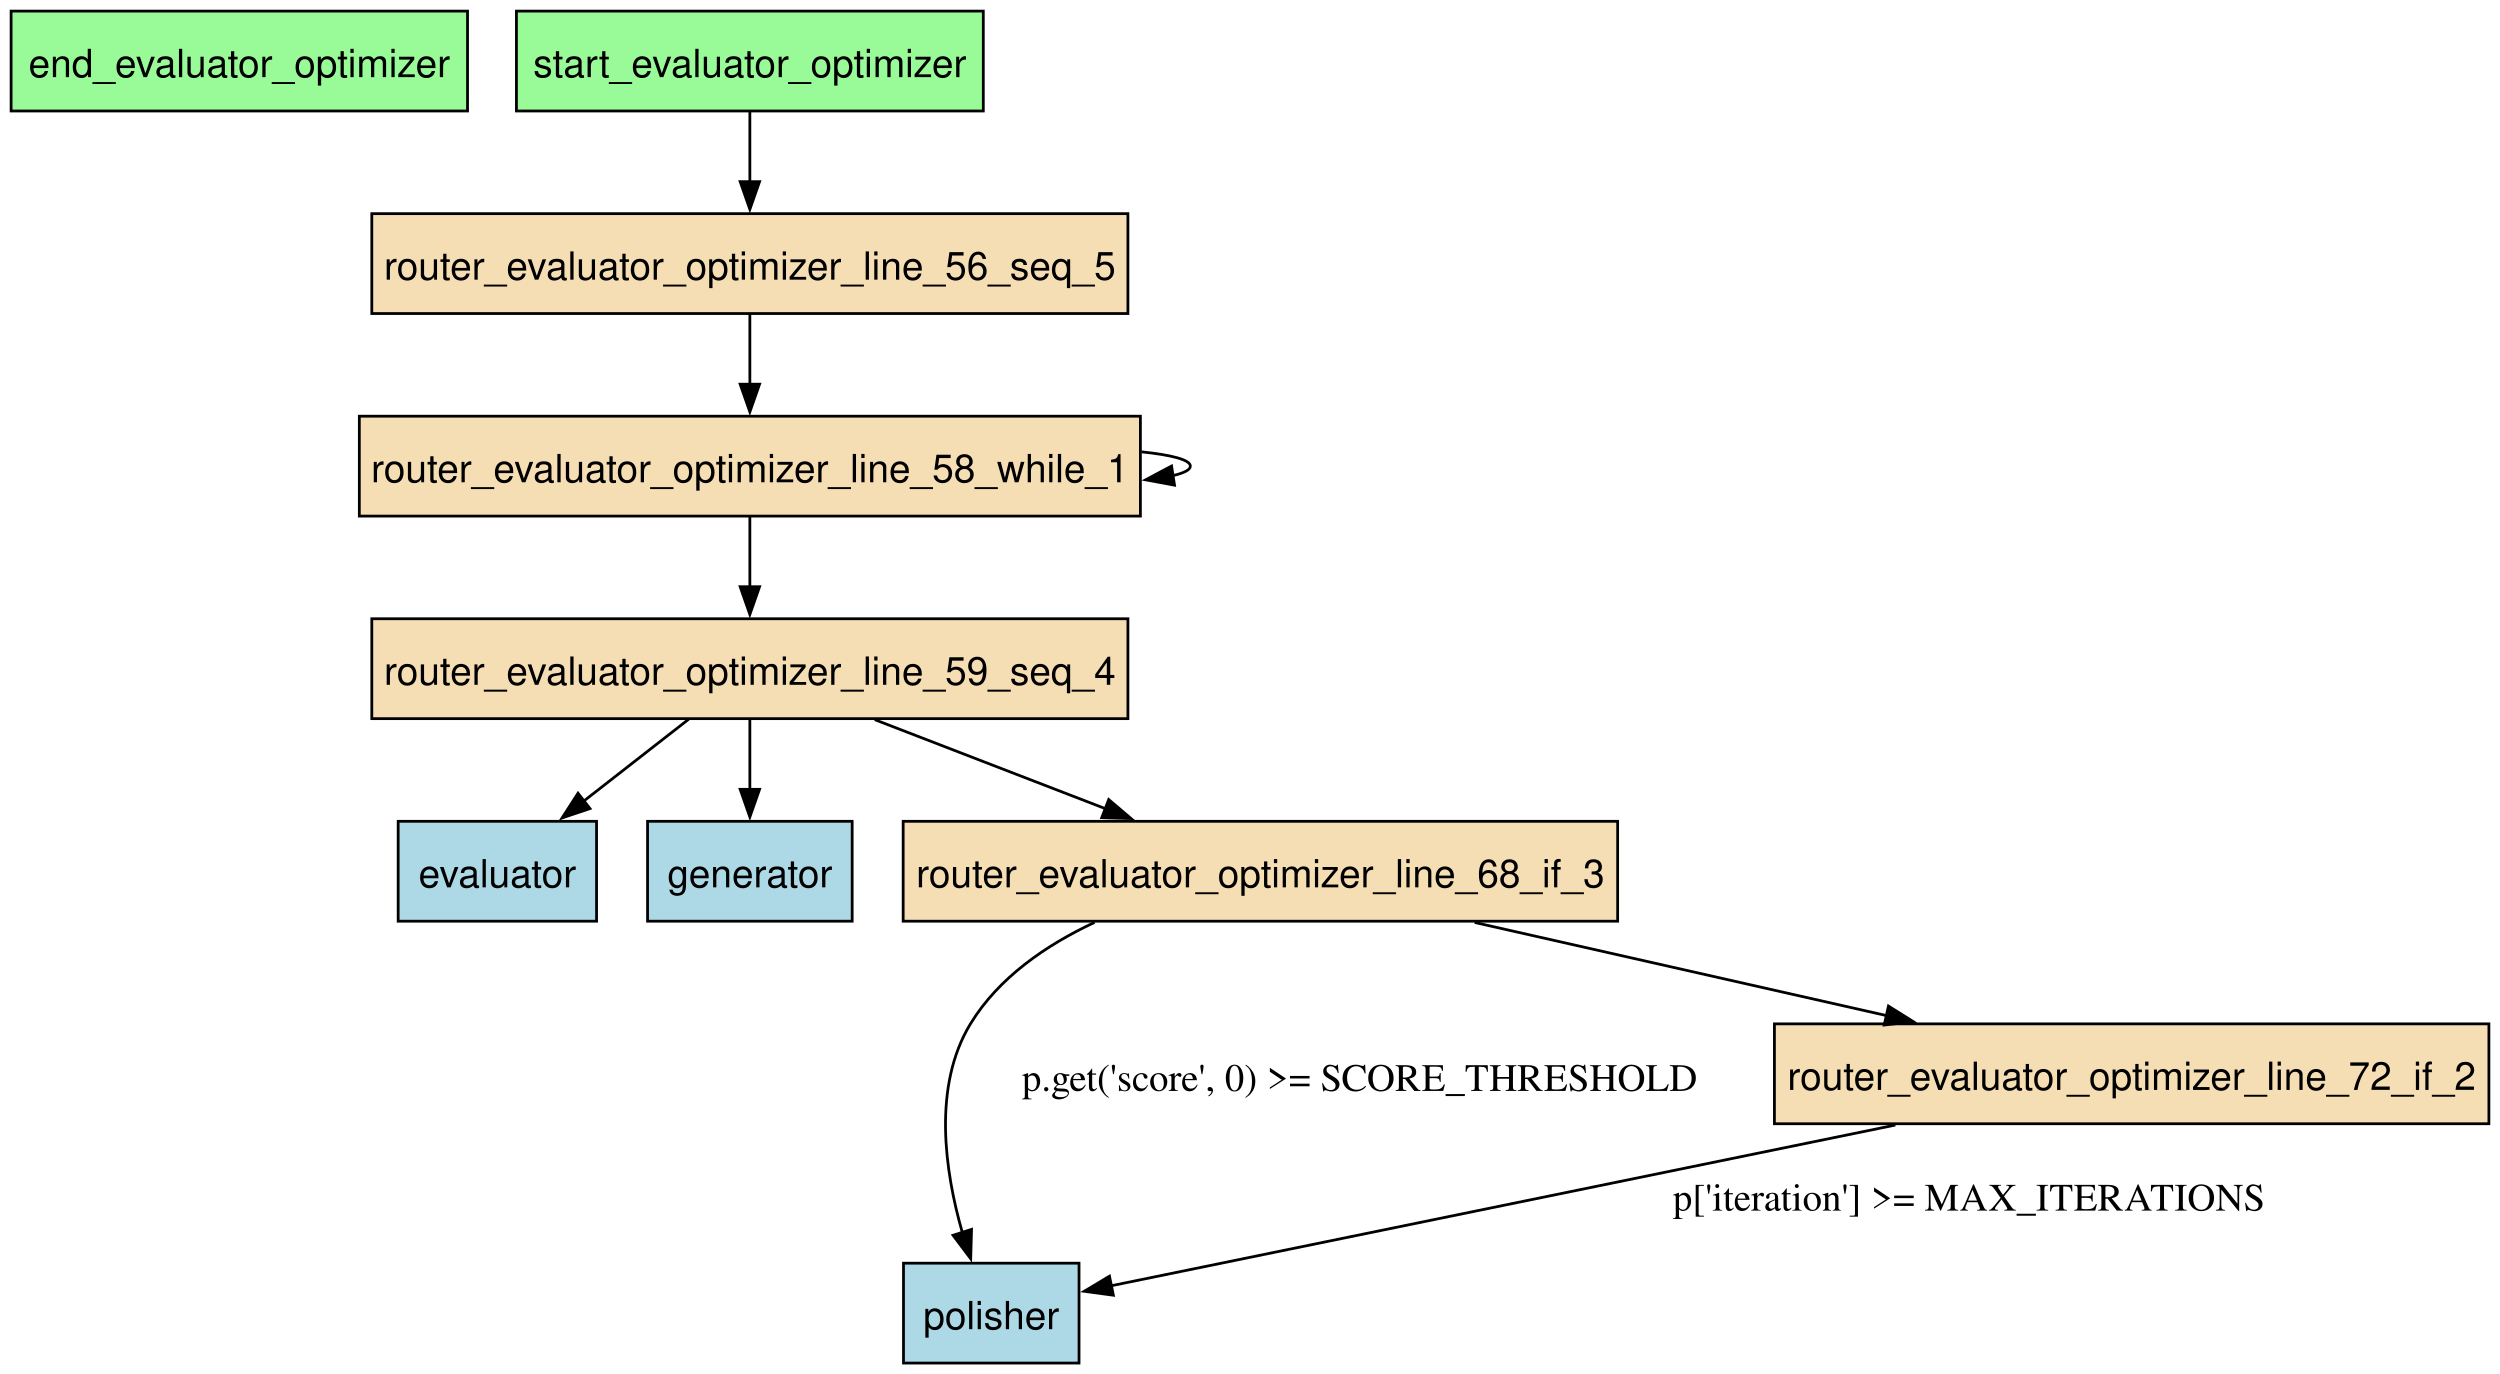
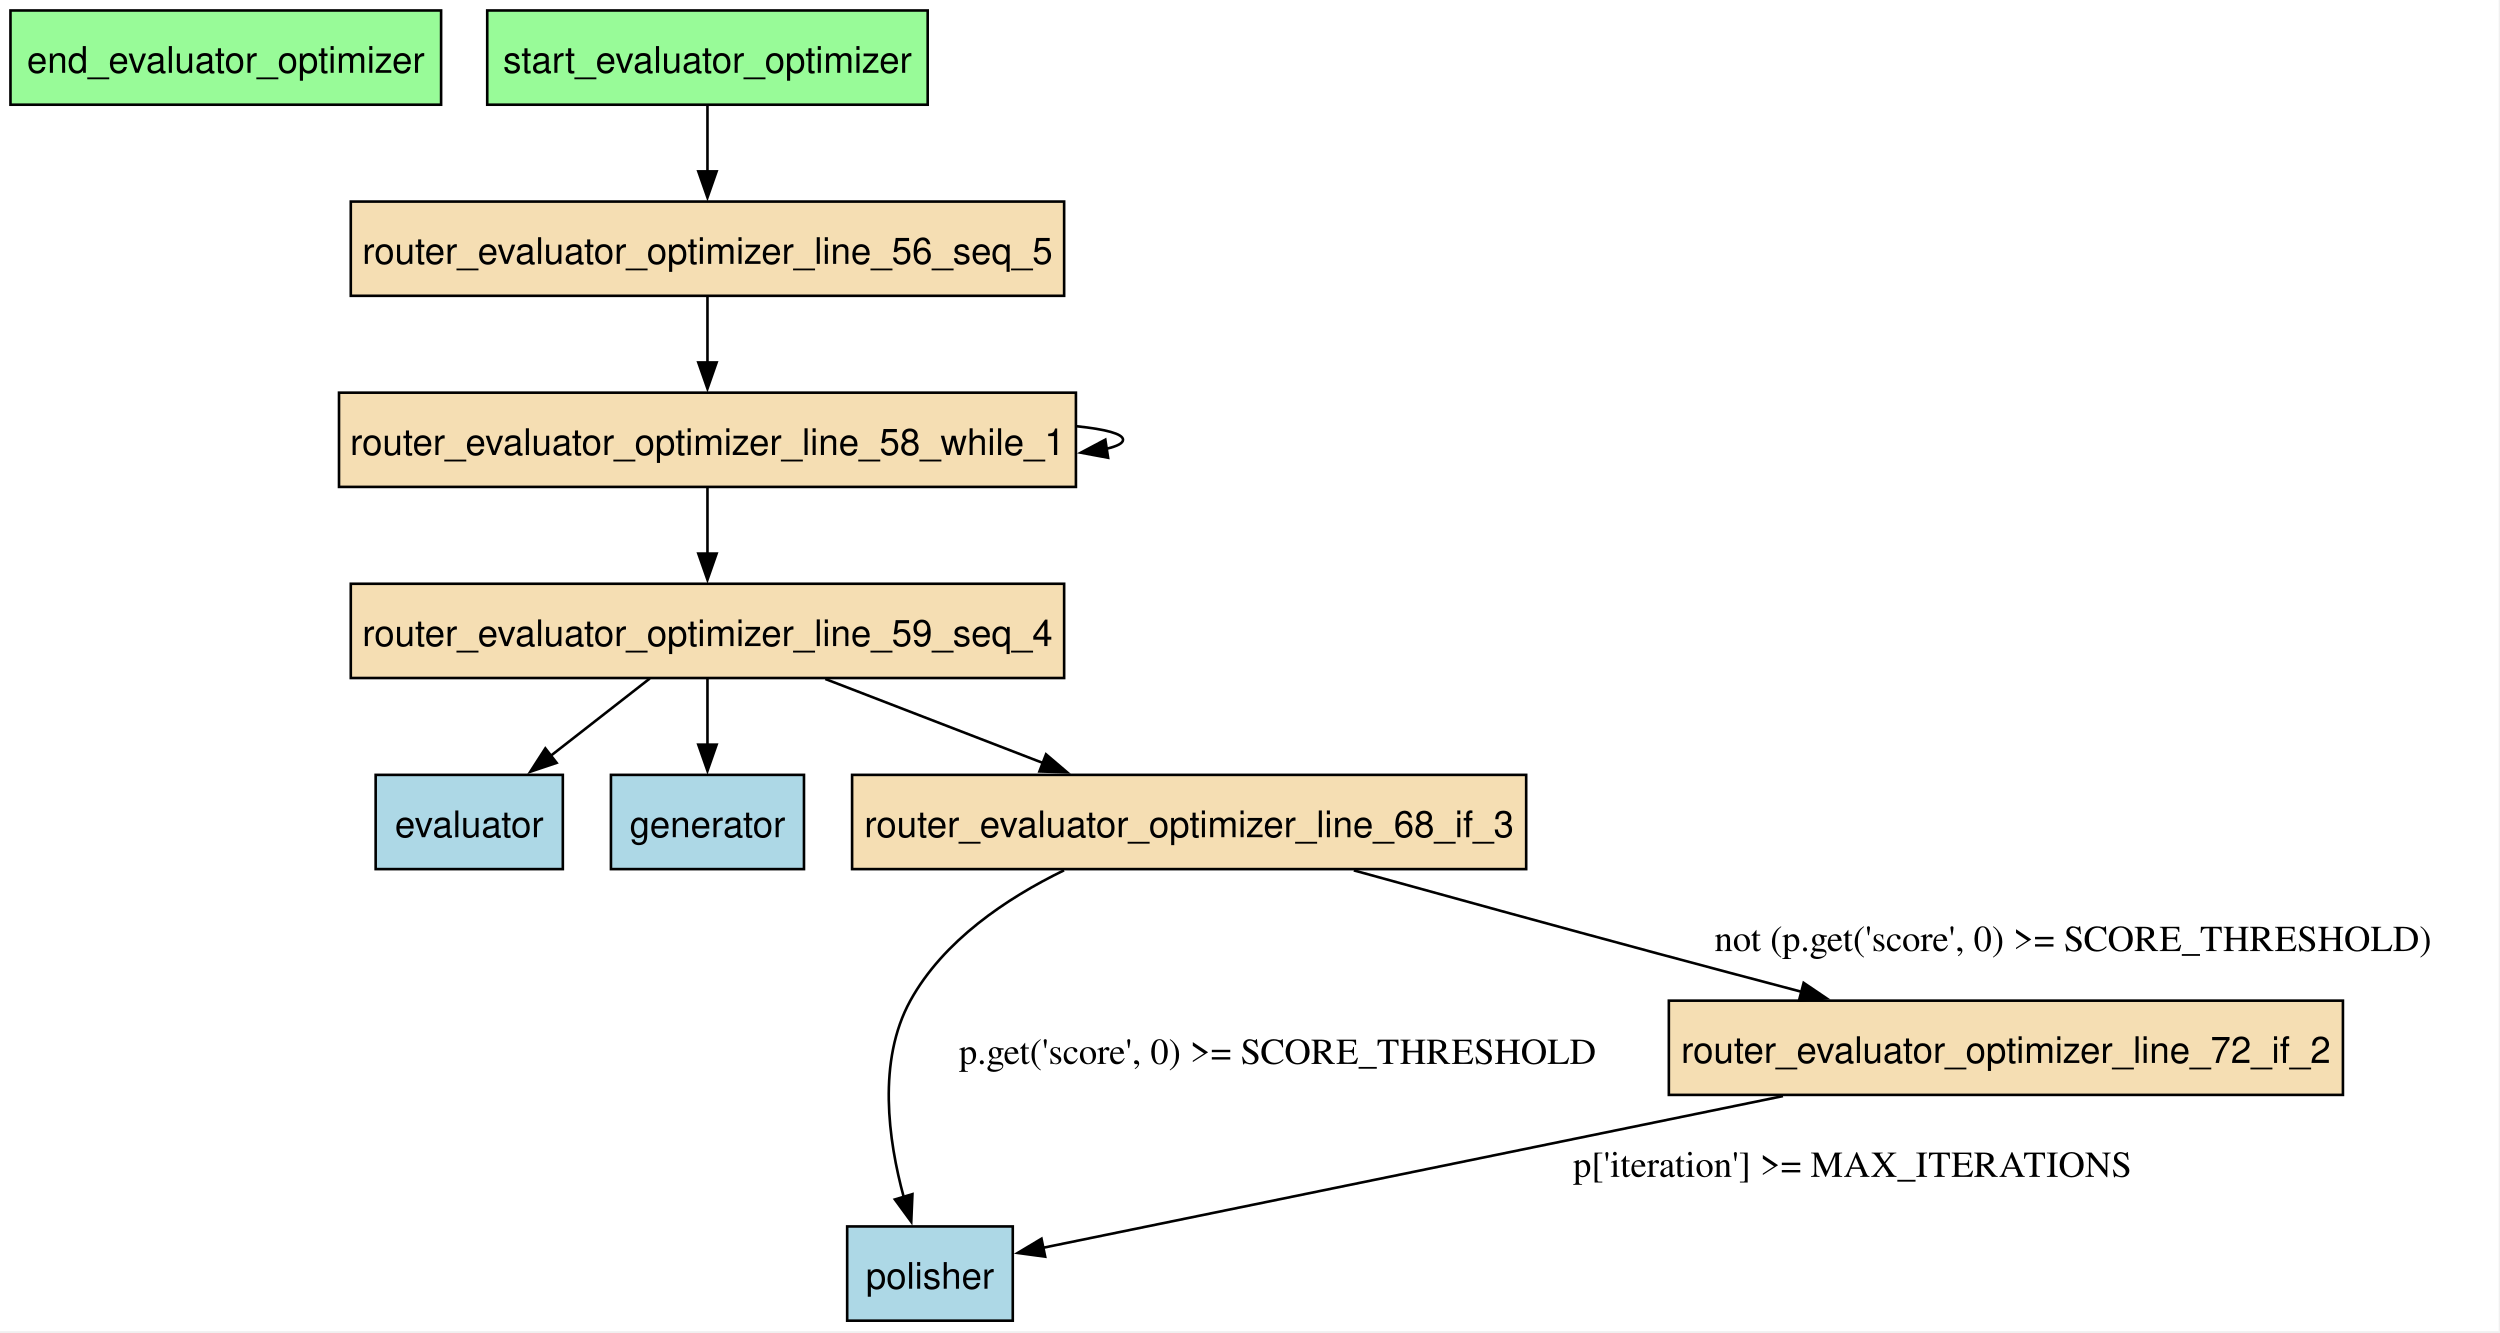
- <svg xmlns="http://www.w3.org/2000/svg" width="901pt" height="495pt" viewBox="0.00 0.00 901.00 495.00">
-   <g id="graph0" class="graph" transform="scale(1 1) rotate(0) translate(4 491.25)">
-     <polygon fill="white" stroke="none" points="-4,4 -4,-491.25 897,-491.25 897,4 -4,4" />
+ <svg xmlns="http://www.w3.org/2000/svg" width="955pt" height="509pt" viewBox="0.00 0.00 955.00 509.00">
+   <g id="graph0" class="graph" transform="scale(1 1) rotate(0) translate(4 504.5)">
+     <polygon fill="white" stroke="none" points="-4,4 -4,-504.5 950.5,-504.5 950.5,4 -4,4" />
    <g id="node1" class="node">
-       <polygon fill="palegreen" stroke="black" points="164.5,-487.25 0,-487.25 0,-451.25 164.5,-451.25 164.5,-487.25" />
-       <text xml:space="preserve" text-anchor="middle" x="82.25" y="-463.45" font-family="Helvetica,sans-Serif" font-size="14.00">end_evaluator_optimizer</text>
+       <polygon fill="palegreen" stroke="black" points="164.5,-500.5 0,-500.5 0,-464.5 164.5,-464.5 164.5,-500.5" />
+       <text xml:space="preserve" text-anchor="middle" x="82.25" y="-476.7" font-family="Helvetica,sans-Serif" font-size="14.00">end_evaluator_optimizer</text>
    </g>
    <g id="node2" class="node">
-       <polygon fill="lightblue" stroke="black" points="211,-195.25 139.5,-195.25 139.5,-159.25 211,-159.25 211,-195.25" />
-       <text xml:space="preserve" text-anchor="middle" x="175.25" y="-171.45" font-family="Helvetica,sans-Serif" font-size="14.00">evaluator</text>
+       <polygon fill="lightblue" stroke="black" points="211,-208.5 139.5,-208.5 139.5,-172.5 211,-172.5 211,-208.5" />
+       <text xml:space="preserve" text-anchor="middle" x="175.25" y="-184.7" font-family="Helvetica,sans-Serif" font-size="14.00">evaluator</text>
    </g>
    <g id="node3" class="node">
-       <polygon fill="lightblue" stroke="black" points="303.12,-195.25 229.38,-195.25 229.38,-159.25 303.12,-159.25 303.12,-195.25" />
-       <text xml:space="preserve" text-anchor="middle" x="266.25" y="-171.45" font-family="Helvetica,sans-Serif" font-size="14.00">generator</text>
+       <polygon fill="lightblue" stroke="black" points="303.12,-208.5 229.38,-208.5 229.38,-172.5 303.12,-172.5 303.12,-208.5" />
+       <text xml:space="preserve" text-anchor="middle" x="266.25" y="-184.7" font-family="Helvetica,sans-Serif" font-size="14.00">generator</text>
    </g>
    <g id="node4" class="node">
-       <polygon fill="lightblue" stroke="black" points="384.88,-36 321.62,-36 321.62,0 384.88,0 384.88,-36" />
-       <text xml:space="preserve" text-anchor="middle" x="353.25" y="-12.2" font-family="Helvetica,sans-Serif" font-size="14.00">polisher</text>
+       <polygon fill="lightblue" stroke="black" points="382.88,-36 319.62,-36 319.62,0 382.88,0 382.88,-36" />
+       <text xml:space="preserve" text-anchor="middle" x="351.25" y="-12.2" font-family="Helvetica,sans-Serif" font-size="14.00">polisher</text>
    </g>
    <g id="node5" class="node">
-       <polygon fill="wheat" stroke="black" points="402.5,-414.25 130,-414.25 130,-378.25 402.5,-378.25 402.5,-414.25" />
-       <text xml:space="preserve" text-anchor="middle" x="266.25" y="-390.45" font-family="Helvetica,sans-Serif" font-size="14.00">router_evaluator_optimizer_line_56_seq_5</text>
+       <polygon fill="wheat" stroke="black" points="402.5,-427.5 130,-427.5 130,-391.5 402.5,-391.5 402.5,-427.5" />
+       <text xml:space="preserve" text-anchor="middle" x="266.25" y="-403.7" font-family="Helvetica,sans-Serif" font-size="14.00">router_evaluator_optimizer_line_56_seq_5</text>
    </g>
    <g id="node6" class="node">
-       <polygon fill="wheat" stroke="black" points="407,-341.25 125.5,-341.25 125.5,-305.25 407,-305.25 407,-341.25" />
-       <text xml:space="preserve" text-anchor="middle" x="266.25" y="-317.45" font-family="Helvetica,sans-Serif" font-size="14.00">router_evaluator_optimizer_line_58_while_1</text>
+       <polygon fill="wheat" stroke="black" points="407,-354.5 125.5,-354.5 125.5,-318.5 407,-318.5 407,-354.5" />
+       <text xml:space="preserve" text-anchor="middle" x="266.25" y="-330.7" font-family="Helvetica,sans-Serif" font-size="14.00">router_evaluator_optimizer_line_58_while_1</text>
    </g>
    <g id="edge10" class="edge">
-       <path fill="none" stroke="black" d="M266.25,-378.06C266.25,-370.48 266.25,-361.35 266.25,-352.79" />
-       <polygon fill="black" stroke="black" points="269.75,-352.79 266.25,-342.79 262.75,-352.79 269.75,-352.79" />
+       <path fill="none" stroke="black" d="M266.25,-391.31C266.25,-383.73 266.25,-374.6 266.25,-366.04" />
+       <polygon fill="black" stroke="black" points="269.75,-366.04 266.25,-356.04 262.75,-366.04 269.75,-366.04" />
    </g>
    <g id="edge9" class="edge">
-       <path fill="none" stroke="black" d="M407.38,-328.41C418.28,-327.27 425,-325.55 425,-323.25 425,-321.92 422.75,-320.79 418.75,-319.84" />
-       <polygon fill="black" stroke="black" points="419.3,-316.39 408.88,-318.32 418.23,-323.3 419.3,-316.39" />
+       <path fill="none" stroke="black" d="M407.38,-341.66C418.28,-340.52 425,-338.8 425,-336.5 425,-335.17 422.75,-334.04 418.75,-333.09" />
+       <polygon fill="black" stroke="black" points="419.3,-329.64 408.88,-331.57 418.23,-336.55 419.3,-329.64" />
    </g>
    <g id="node7" class="node">
-       <polygon fill="wheat" stroke="black" points="402.5,-268.25 130,-268.25 130,-232.25 402.5,-232.25 402.5,-268.25" />
-       <text xml:space="preserve" text-anchor="middle" x="266.25" y="-244.45" font-family="Helvetica,sans-Serif" font-size="14.00">router_evaluator_optimizer_line_59_seq_4</text>
+       <polygon fill="wheat" stroke="black" points="402.5,-281.5 130,-281.5 130,-245.5 402.5,-245.5 402.5,-281.5" />
+       <text xml:space="preserve" text-anchor="middle" x="266.25" y="-257.7" font-family="Helvetica,sans-Serif" font-size="14.00">router_evaluator_optimizer_line_59_seq_4</text>
    </g>
    <g id="edge8" class="edge">
-       <path fill="none" stroke="black" d="M266.25,-305.06C266.25,-297.48 266.25,-288.35 266.25,-279.79" />
-       <polygon fill="black" stroke="black" points="269.75,-279.79 266.25,-269.79 262.75,-279.79 269.75,-279.79" />
+       <path fill="none" stroke="black" d="M266.25,-318.31C266.25,-310.73 266.25,-301.6 266.25,-293.04" />
+       <polygon fill="black" stroke="black" points="269.75,-293.04 266.25,-283.04 262.75,-293.04 269.75,-293.04" />
    </g>
    <g id="edge6" class="edge">
-       <path fill="none" stroke="black" d="M244.22,-232.06C232.79,-223.15 218.64,-212.11 206.14,-202.35" />
-       <polygon fill="black" stroke="black" points="208.62,-199.85 198.58,-196.46 204.32,-205.37 208.62,-199.85" />
+       <path fill="none" stroke="black" d="M244.22,-245.31C232.79,-236.4 218.64,-225.36 206.14,-215.6" />
+       <polygon fill="black" stroke="black" points="208.62,-213.1 198.58,-209.71 204.32,-218.62 208.62,-213.1" />
    </g>
    <g id="edge5" class="edge">
-       <path fill="none" stroke="black" d="M266.25,-232.06C266.25,-224.48 266.25,-215.35 266.25,-206.79" />
-       <polygon fill="black" stroke="black" points="269.75,-206.79 266.25,-196.79 262.75,-206.79 269.75,-206.79" />
+       <path fill="none" stroke="black" d="M266.25,-245.31C266.25,-237.73 266.25,-228.6 266.25,-220.04" />
+       <polygon fill="black" stroke="black" points="269.75,-220.04 266.25,-210.04 262.75,-220.04 269.75,-220.04" />
    </g>
    <g id="node8" class="node">
-       <polygon fill="wheat" stroke="black" points="579,-195.25 321.5,-195.25 321.5,-159.25 579,-159.25 579,-195.25" />
-       <text xml:space="preserve" text-anchor="middle" x="450.25" y="-171.45" font-family="Helvetica,sans-Serif" font-size="14.00">router_evaluator_optimizer_line_68_if_3</text>
+       <polygon fill="wheat" stroke="black" points="579,-208.5 321.5,-208.5 321.5,-172.5 579,-172.5 579,-208.5" />
+       <text xml:space="preserve" text-anchor="middle" x="450.25" y="-184.7" font-family="Helvetica,sans-Serif" font-size="14.00">router_evaluator_optimizer_line_68_if_3</text>
    </g>
    <g id="edge7" class="edge">
-       <path fill="none" stroke="black" d="M311.26,-231.88C336.32,-222.21 367.74,-210.09 394.36,-199.81" />
-       <polygon fill="black" stroke="black" points="395.58,-203.1 403.65,-196.23 393.06,-196.56 395.58,-203.1" />
+       <path fill="none" stroke="black" d="M311.26,-245.13C336.32,-235.46 367.74,-223.34 394.36,-213.06" />
+       <polygon fill="black" stroke="black" points="395.58,-216.35 403.65,-209.48 393.06,-209.81 395.58,-216.35" />
    </g>
    <g id="edge4" class="edge">
-       <path fill="none" stroke="black" d="M390.49,-158.83C373.01,-150.65 355.89,-138.91 345.75,-122.25 332.04,-99.74 336.5,-69.14 342.81,-47.1" />
-       <polygon fill="black" stroke="black" points="346.14,-48.18 345.84,-37.59 339.47,-46.06 346.14,-48.18" />
-       <text xml:space="preserve" text-anchor="middle" x="486" y="-98.08" font-family="Times,serif" font-size="14.00">p.get('score', 0) &gt;= SCORE_THRESHOLD</text>
+       <path fill="none" stroke="black" d="M402.46,-172.05C380.41,-161.31 356.36,-145.13 343.75,-122.25 331.1,-99.3 335.29,-69 341.24,-47.17" />
+       <polygon fill="black" stroke="black" points="344.55,-48.34 344.1,-37.76 337.85,-46.31 344.55,-48.34" />
+       <text xml:space="preserve" text-anchor="middle" x="484" y="-98.08" font-family="Times,serif" font-size="14.00">p.get('score', 0) &gt;= SCORE_THRESHOLD</text>
    </g>
    <g id="node9" class="node">
-       <polygon fill="wheat" stroke="black" points="893,-122.25 635.5,-122.25 635.5,-86.25 893,-86.25 893,-122.25" />
-       <text xml:space="preserve" text-anchor="middle" x="764.25" y="-98.45" font-family="Helvetica,sans-Serif" font-size="14.00">router_evaluator_optimizer_line_72_if_2</text>
+       <polygon fill="wheat" stroke="black" points="891,-122.25 633.5,-122.25 633.5,-86.25 891,-86.25 891,-122.25" />
+       <text xml:space="preserve" text-anchor="middle" x="762.25" y="-98.45" font-family="Helvetica,sans-Serif" font-size="14.00">router_evaluator_optimizer_line_72_if_2</text>
    </g>
    <g id="edge3" class="edge">
-       <path fill="none" stroke="black" d="M527.47,-158.79C572.43,-148.62 629.3,-135.76 676.03,-125.2" />
-       <polygon fill="black" stroke="black" points="676.6,-128.66 685.58,-123.04 675.06,-121.83 676.6,-128.66" />
+       <path fill="none" stroke="black" d="M513.16,-172.01C547.45,-162.52 590.66,-150.64 629.25,-140.25 647.01,-135.47 666.12,-130.4 684.16,-125.64" />
+       <polygon fill="black" stroke="black" points="684.99,-129.05 693.77,-123.12 683.21,-122.28 684.99,-129.05" />
+       <text xml:space="preserve" text-anchor="middle" x="787.88" y="-141.2" font-family="Times,serif" font-size="14.00">not (p.get('score', 0) &gt;= SCORE_THRESHOLD)</text>
    </g>
    <g id="edge2" class="edge">
-       <path fill="none" stroke="black" d="M679.09,-85.79C592.85,-68.12 462.95,-41.49 396.21,-27.81" />
-       <polygon fill="black" stroke="black" points="397.26,-24.45 386.76,-25.87 395.85,-31.31 397.26,-24.45" />
-       <text xml:space="preserve" text-anchor="middle" x="705.61" y="-54.95" font-family="Times,serif" font-size="14.00">p['iteration'] &gt;= MAX_ITERATIONS</text>
+       <path fill="none" stroke="black" d="M677.09,-85.79C590.85,-68.12 460.95,-41.49 394.21,-27.81" />
+       <polygon fill="black" stroke="black" points="395.26,-24.45 384.76,-25.87 393.85,-31.31 395.26,-24.45" />
+       <text xml:space="preserve" text-anchor="middle" x="703.61" y="-54.95" font-family="Times,serif" font-size="14.00">p['iteration'] &gt;= MAX_ITERATIONS</text>
    </g>
    <g id="node10" class="node">
-       <polygon fill="palegreen" stroke="black" points="350.38,-487.25 182.12,-487.25 182.12,-451.25 350.38,-451.25 350.38,-487.25" />
-       <text xml:space="preserve" text-anchor="middle" x="266.25" y="-463.45" font-family="Helvetica,sans-Serif" font-size="14.00">start_evaluator_optimizer</text>
+       <polygon fill="palegreen" stroke="black" points="350.38,-500.5 182.12,-500.5 182.12,-464.5 350.38,-464.5 350.38,-500.5" />
+       <text xml:space="preserve" text-anchor="middle" x="266.25" y="-476.7" font-family="Helvetica,sans-Serif" font-size="14.00">start_evaluator_optimizer</text>
    </g>
    <g id="edge1" class="edge">
-       <path fill="none" stroke="black" d="M266.25,-451.06C266.25,-443.48 266.25,-434.35 266.25,-425.79" />
-       <polygon fill="black" stroke="black" points="269.75,-425.79 266.25,-415.79 262.75,-425.79 269.75,-425.79" />
+       <path fill="none" stroke="black" d="M266.25,-464.31C266.25,-456.73 266.25,-447.6 266.25,-439.04" />
+       <polygon fill="black" stroke="black" points="269.75,-439.04 266.25,-429.04 262.75,-439.04 269.75,-439.04" />
    </g>
  </g>
</svg>
